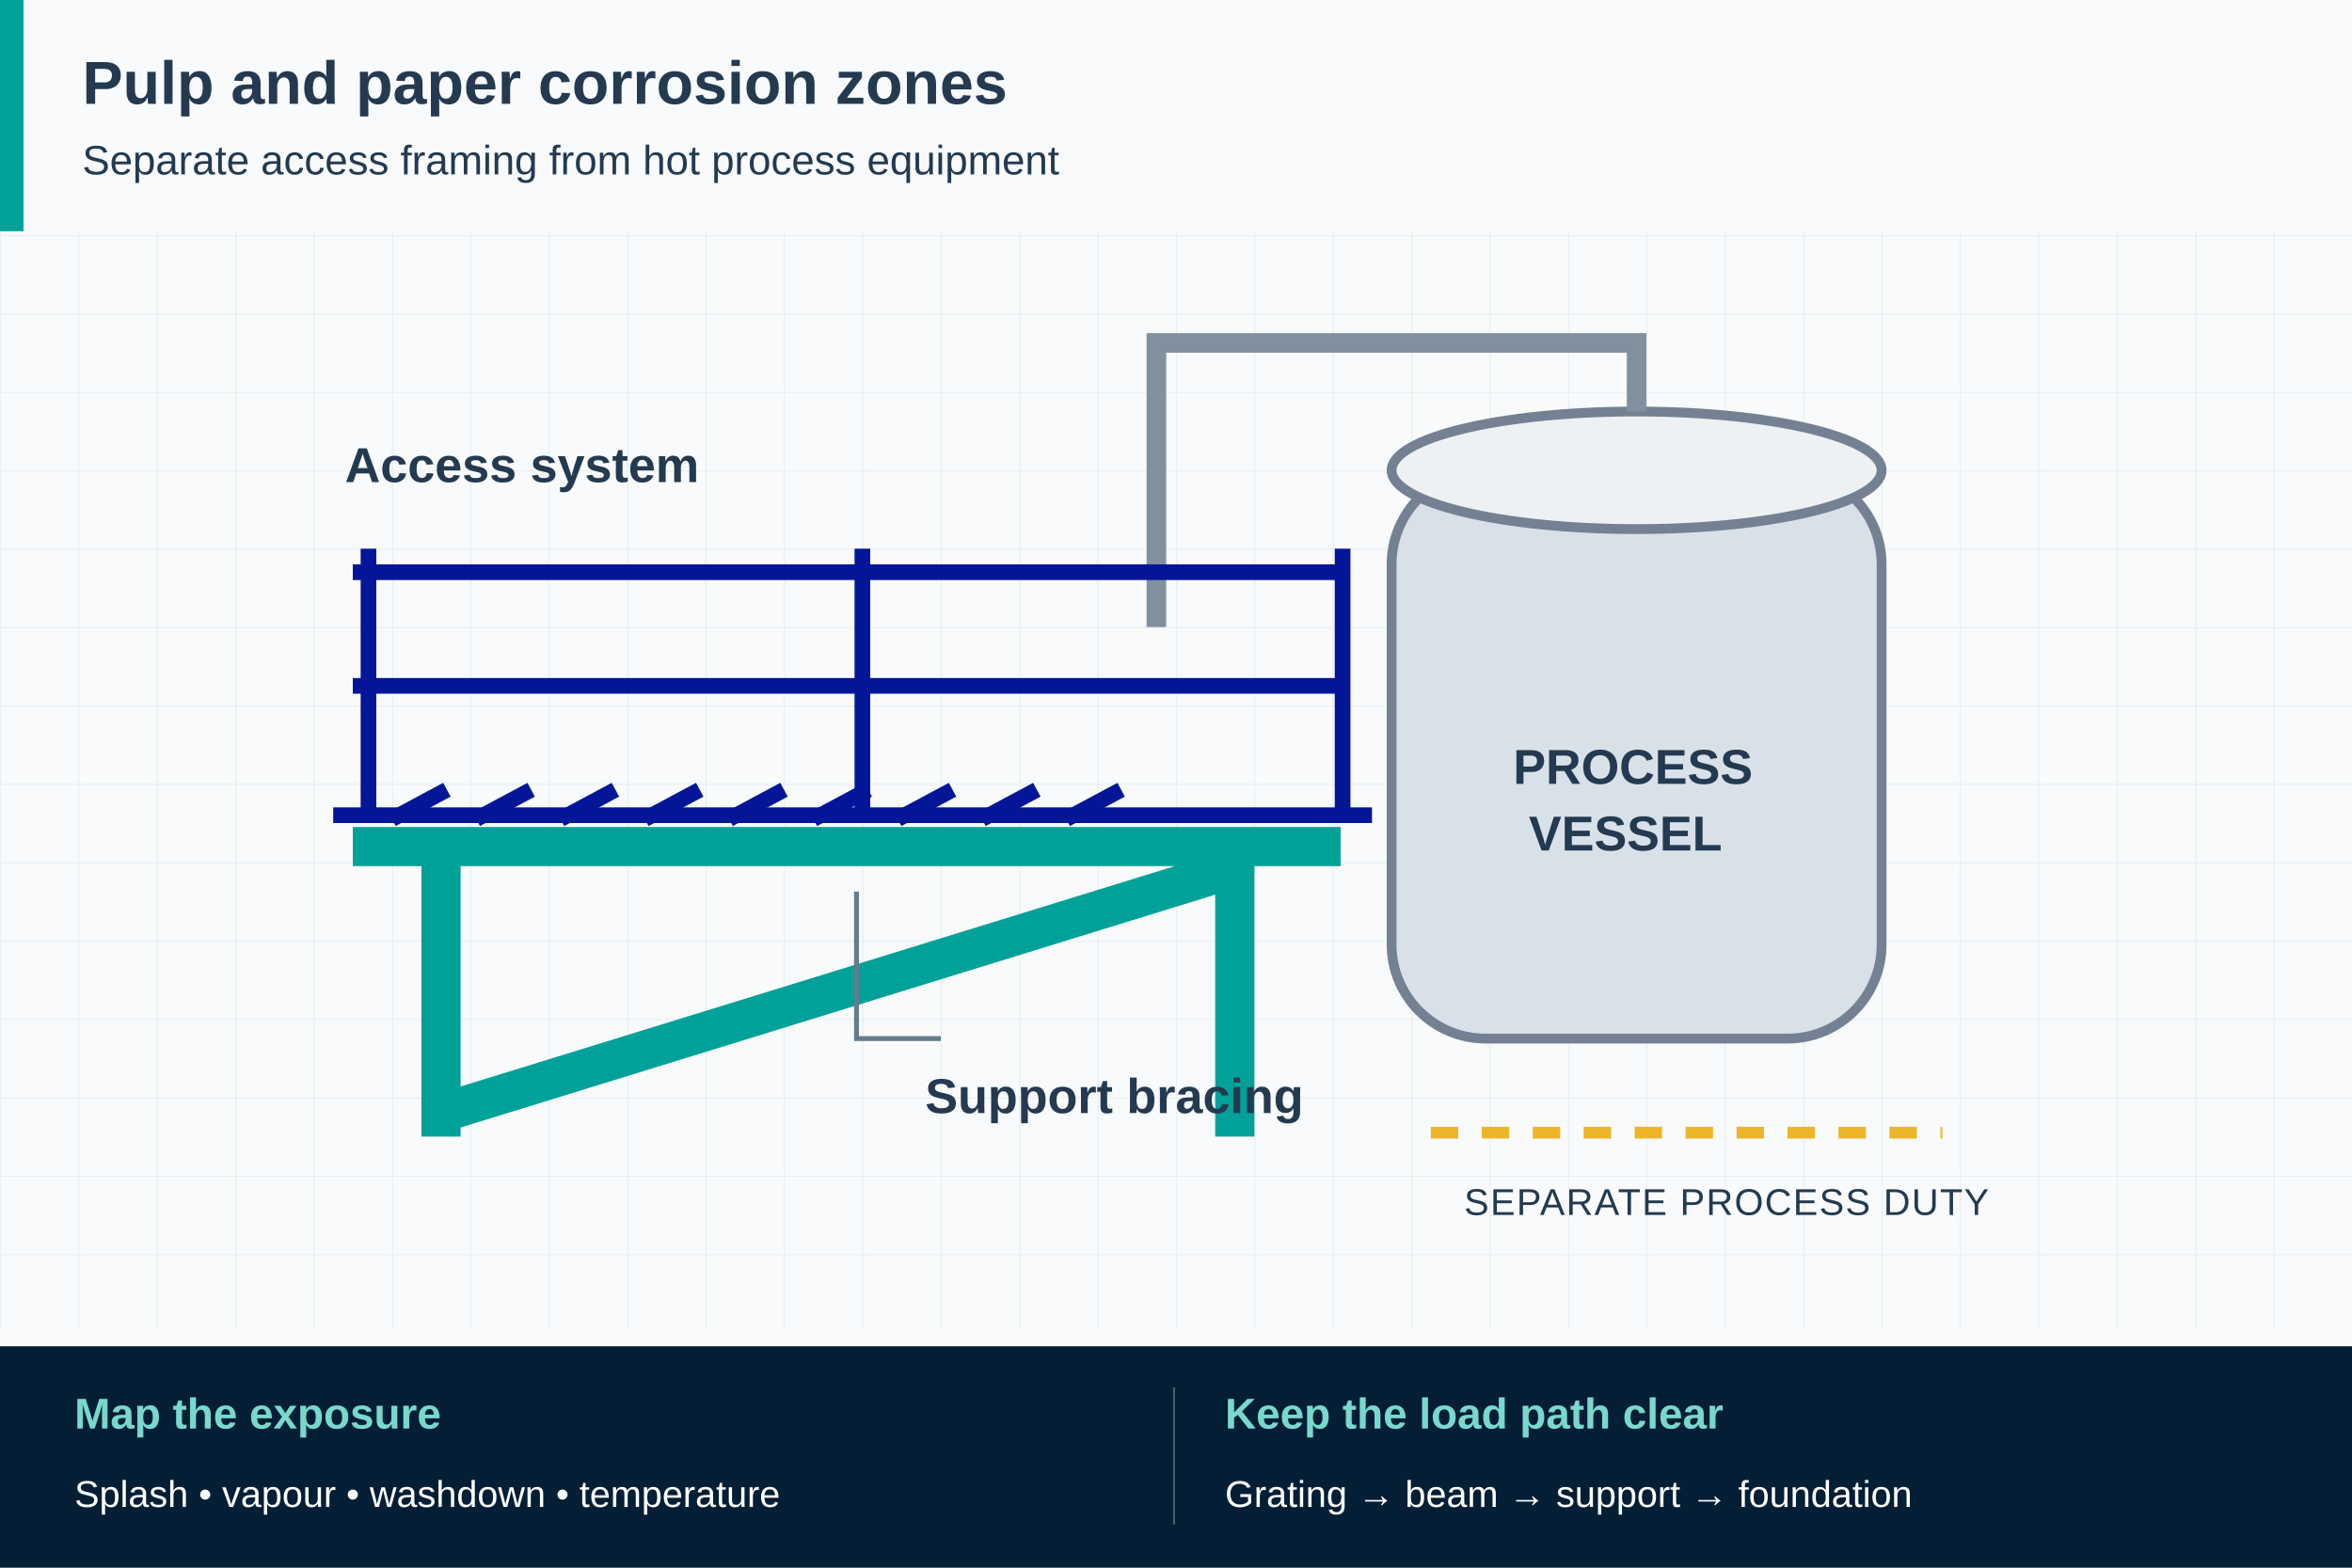
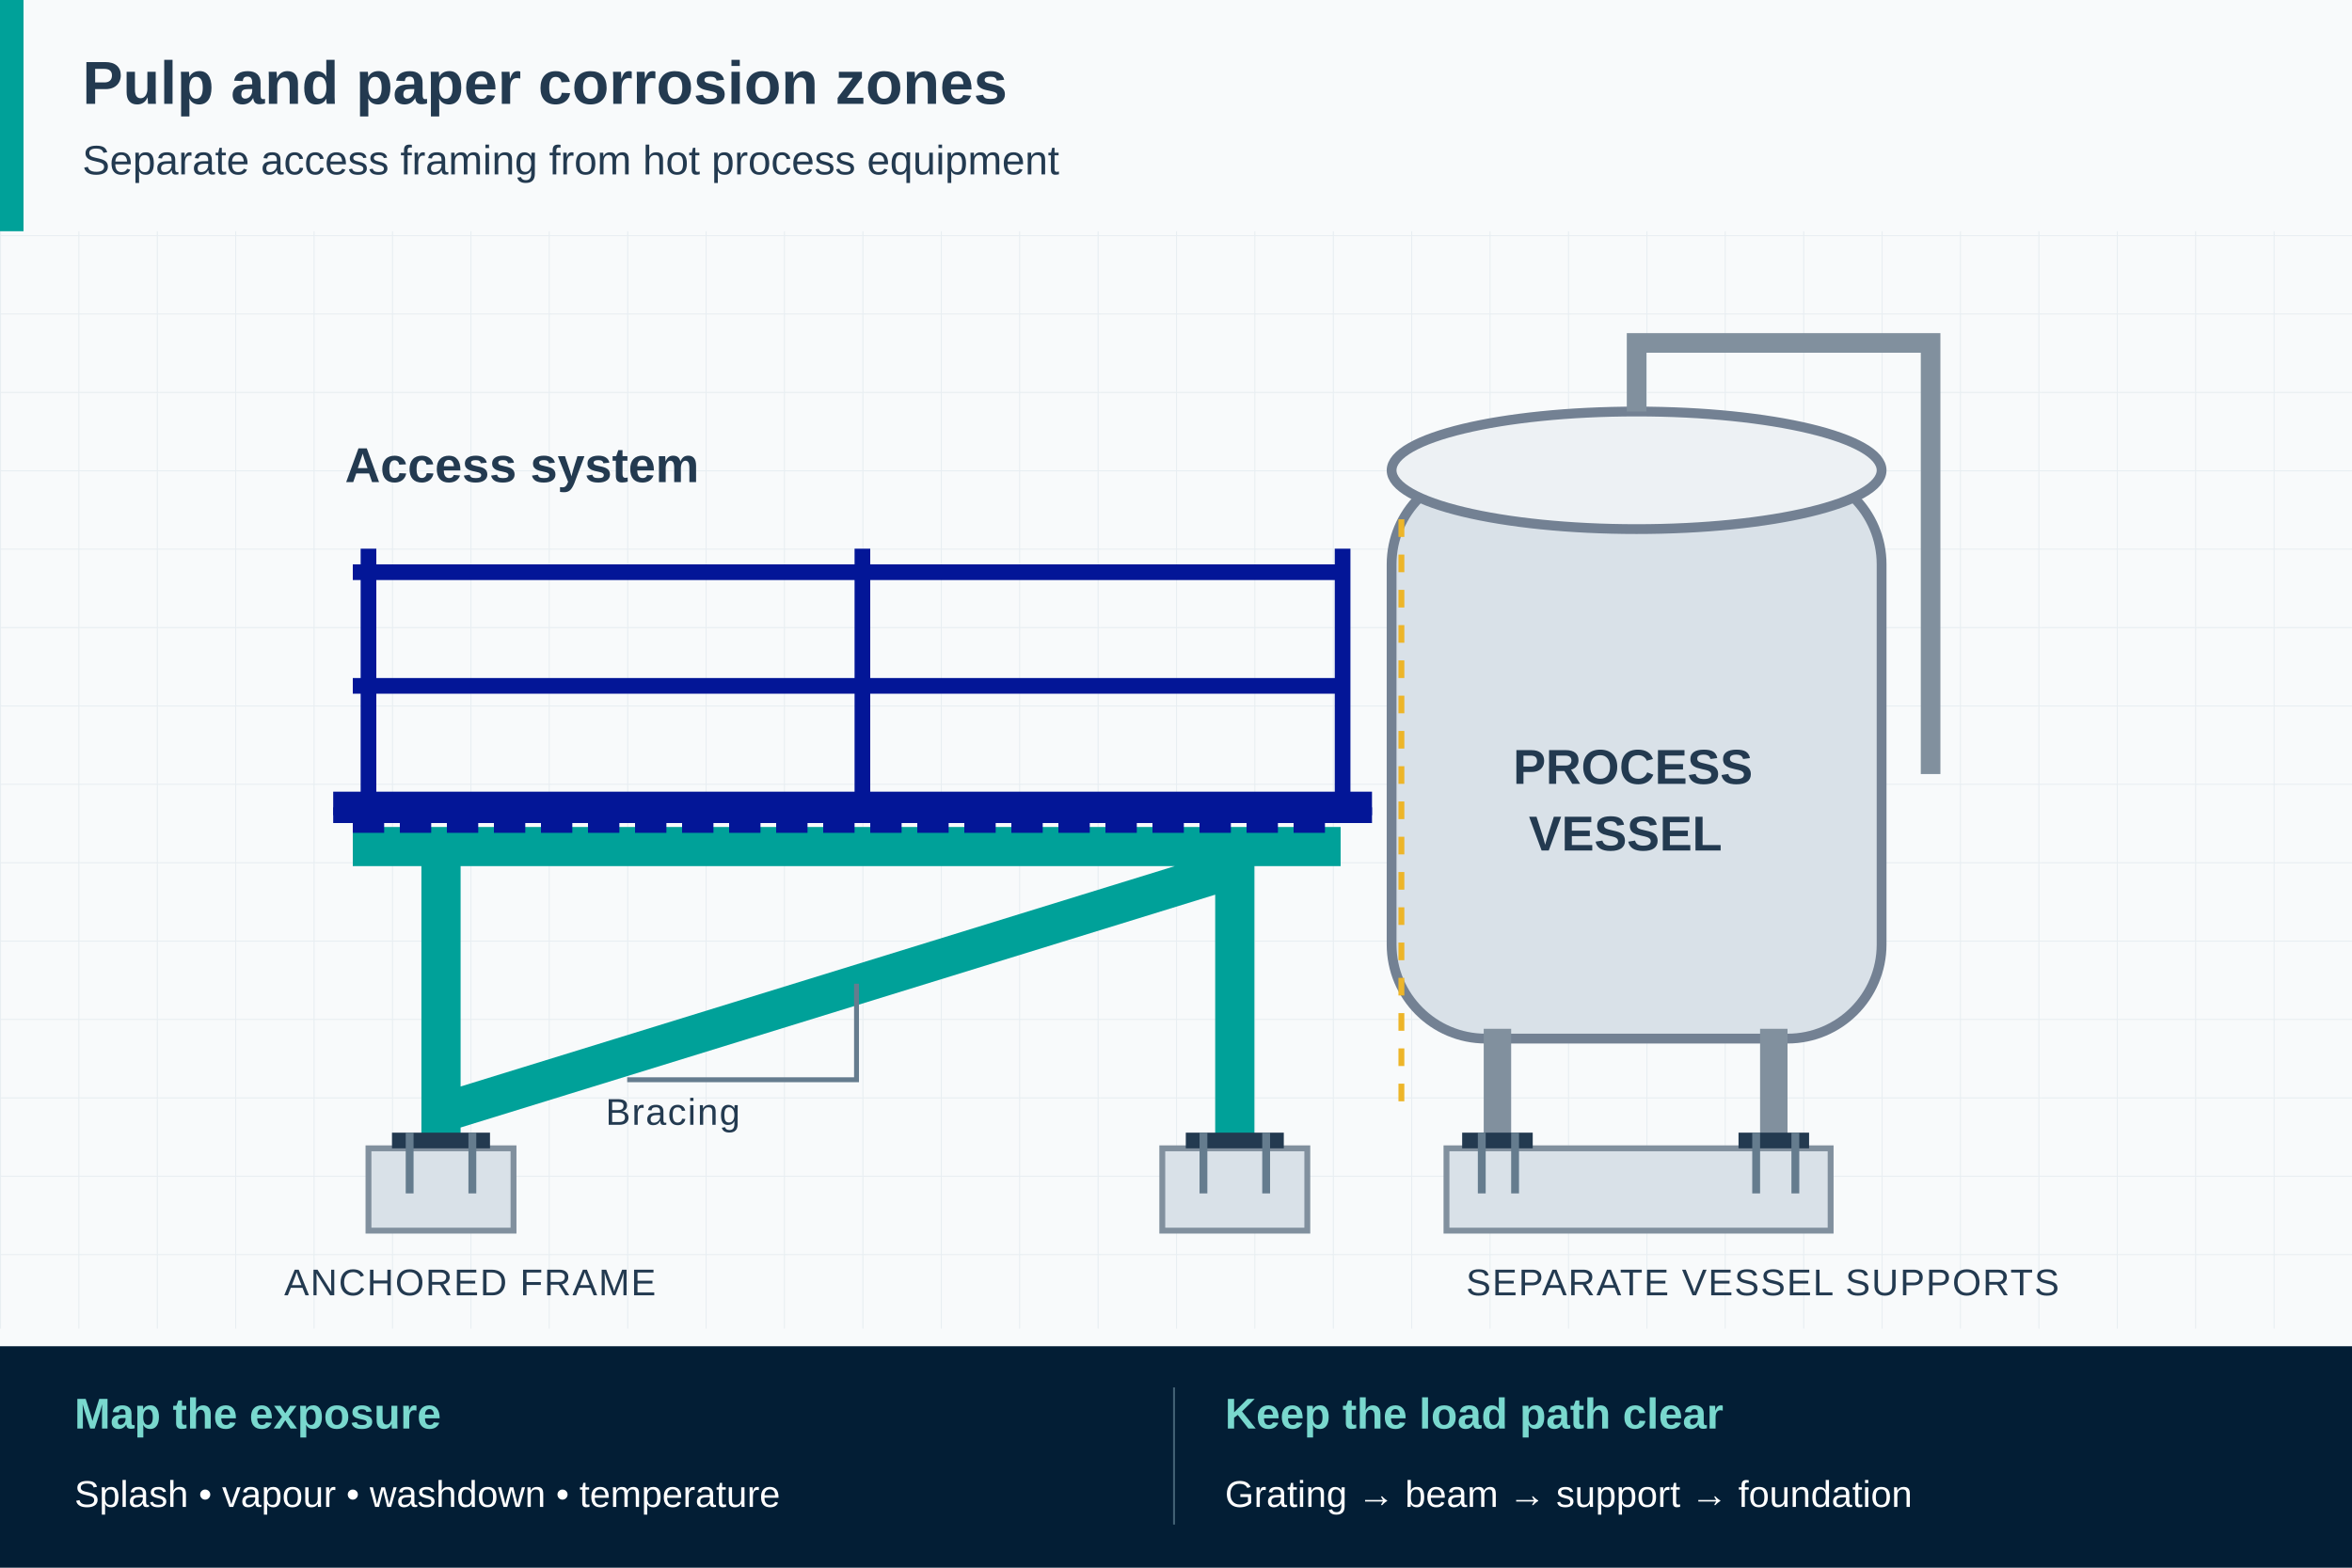
<svg xmlns="http://www.w3.org/2000/svg" viewBox="0 0 1200 800" role="img" aria-labelledby="title desc">
  <defs>
    <pattern id="grid" width="40" height="40" patternUnits="userSpaceOnUse">
      <path d="M40 0H0V40" fill="none" stroke="#e8eef2" stroke-width="1" />
    </pattern>
    <marker id="arrow" markerWidth="8" markerHeight="8" refX="6" refY="3" orient="auto">
      <path d="M0 0L6 3L0 6" fill="none" stroke="#00a199" stroke-width="1.5" />
    </marker>
  </defs>
  <style>text{font-family:Arial,sans-serif;fill:#233a50}.label{font-size:25px;font-weight:600}.small{font-size:19px;letter-spacing:.7px}.leader{fill:none;stroke:#657c8e;stroke-width:2.5}.steel{fill:none;stroke:#81909e;stroke-width:10}.arrow{fill:none;stroke:#00a199;stroke-width:5;marker-end:url(#arrow)}</style>
  <rect width="1200" height="800" fill="#f8fafb" />
  <rect y="118" width="1200" height="560" fill="url(#grid)" />
  <rect x="0" width="12" height="118" fill="#00a199" />
  <text x="42" y="53" font-size="31" font-weight="700">Pulp and paper corrosion zones</text>
  <text x="42" y="89" font-size="21">Separate access framing from hot process equipment</text>
  <rect x="710" y="240" width="250" height="290" rx="48" fill="#d9e1e8" stroke="#738193" stroke-width="5" />
  <ellipse cx="835" cy="240" rx="125" ry="30" fill="#edf1f4" stroke="#738193" stroke-width="5" />
-   <path d="M835 210V175H590V320" class="steel" />
+   <path d="M835 210V175H985V395" class="steel" />
  <text x="772" y="400" class="label">PROCESS</text>
  <text x="780" y="434" class="label">VESSEL</text>
+   <path d="M764 525V580M905 525V580" stroke="#81909e" stroke-width="14" />
+   <g fill="#d9e1e8" stroke="#81909e" stroke-width="3">
+     <rect x="188" y="586" width="74" height="42" />
+     <rect x="593" y="586" width="74" height="42" />
+     <rect x="738" y="586" width="196" height="42" />
+   </g>
  <path d="M180 432H684M225 432V580M630 432V580M225 568L630 443" stroke="#00a199" stroke-width="20" fill="none" />
  <path d="M170 416H700M180 292H685M180 350H685M188 280V415M440 280V415M685 280V415" stroke="#031697" stroke-width="8" fill="none" />
-   <path d="M200 418l28 -15m15 15 28 -15m15 15 28 -15m15 15 28 -15m15 15 28 -15m15 15 28 -15m15 15 28 -15m15 15 28 -15m15 15 28 -15" stroke="#031697" stroke-width="8" />
-   <path d="M437 455V530H480" class="leader" />
-   <text x="472" y="568" class="label">Support bracing</text>
+   <path d="M180 422H684" stroke="#031697" stroke-width="6" stroke-dasharray="16 8" />
+   <path d="M200 582h50M605 582h50M746 582h36M887 582h36" stroke="#233a50" stroke-width="8" />
+   <path d="M209 578v31M241 578v31M614 578v31M646 578v31M756 578v31M773 578v31M896 578v31M916 578v31" stroke="#657c8e" stroke-width="4" />
+   <path d="M437 502V551H320" class="leader" />
+   <text x="309" y="574" class="small">Bracing</text>
  <text x="176" y="246" class="label">Access system</text>
-   <path d="M730 578H991" stroke="#edb529" stroke-width="6" stroke-dasharray="14 12" />
-   <text x="747" y="620" class="small">SEPARATE PROCESS DUTY</text>
+   <text x="145" y="661" class="small">ANCHORED FRAME</text>
+   <text x="748" y="661" class="small">SEPARATE VESSEL SUPPORTS</text>
+   <path d="M170 410H700" stroke="#031697" stroke-width="12" />
+   <path d="M715 265V570" stroke="#edb529" stroke-width="3" stroke-dasharray="9 9" />
  <rect y="687" width="1200" height="113" fill="#031e35" />
  <path d="M599 708V778" stroke="#426174" />
  <text x="38" y="729" style="fill:#79d8ce;font-size:22px;font-weight:700">Map the exposure</text>
  <text x="38" y="769" style="fill:#fff;font-size:19px">Splash • vapour • washdown • temperature</text>
  <text x="625" y="729" style="fill:#79d8ce;font-size:22px;font-weight:700">Keep the load path clear</text>
  <text x="625" y="769" style="fill:#fff;font-size:19px">Grating → beam → support → foundation</text>
</svg>
